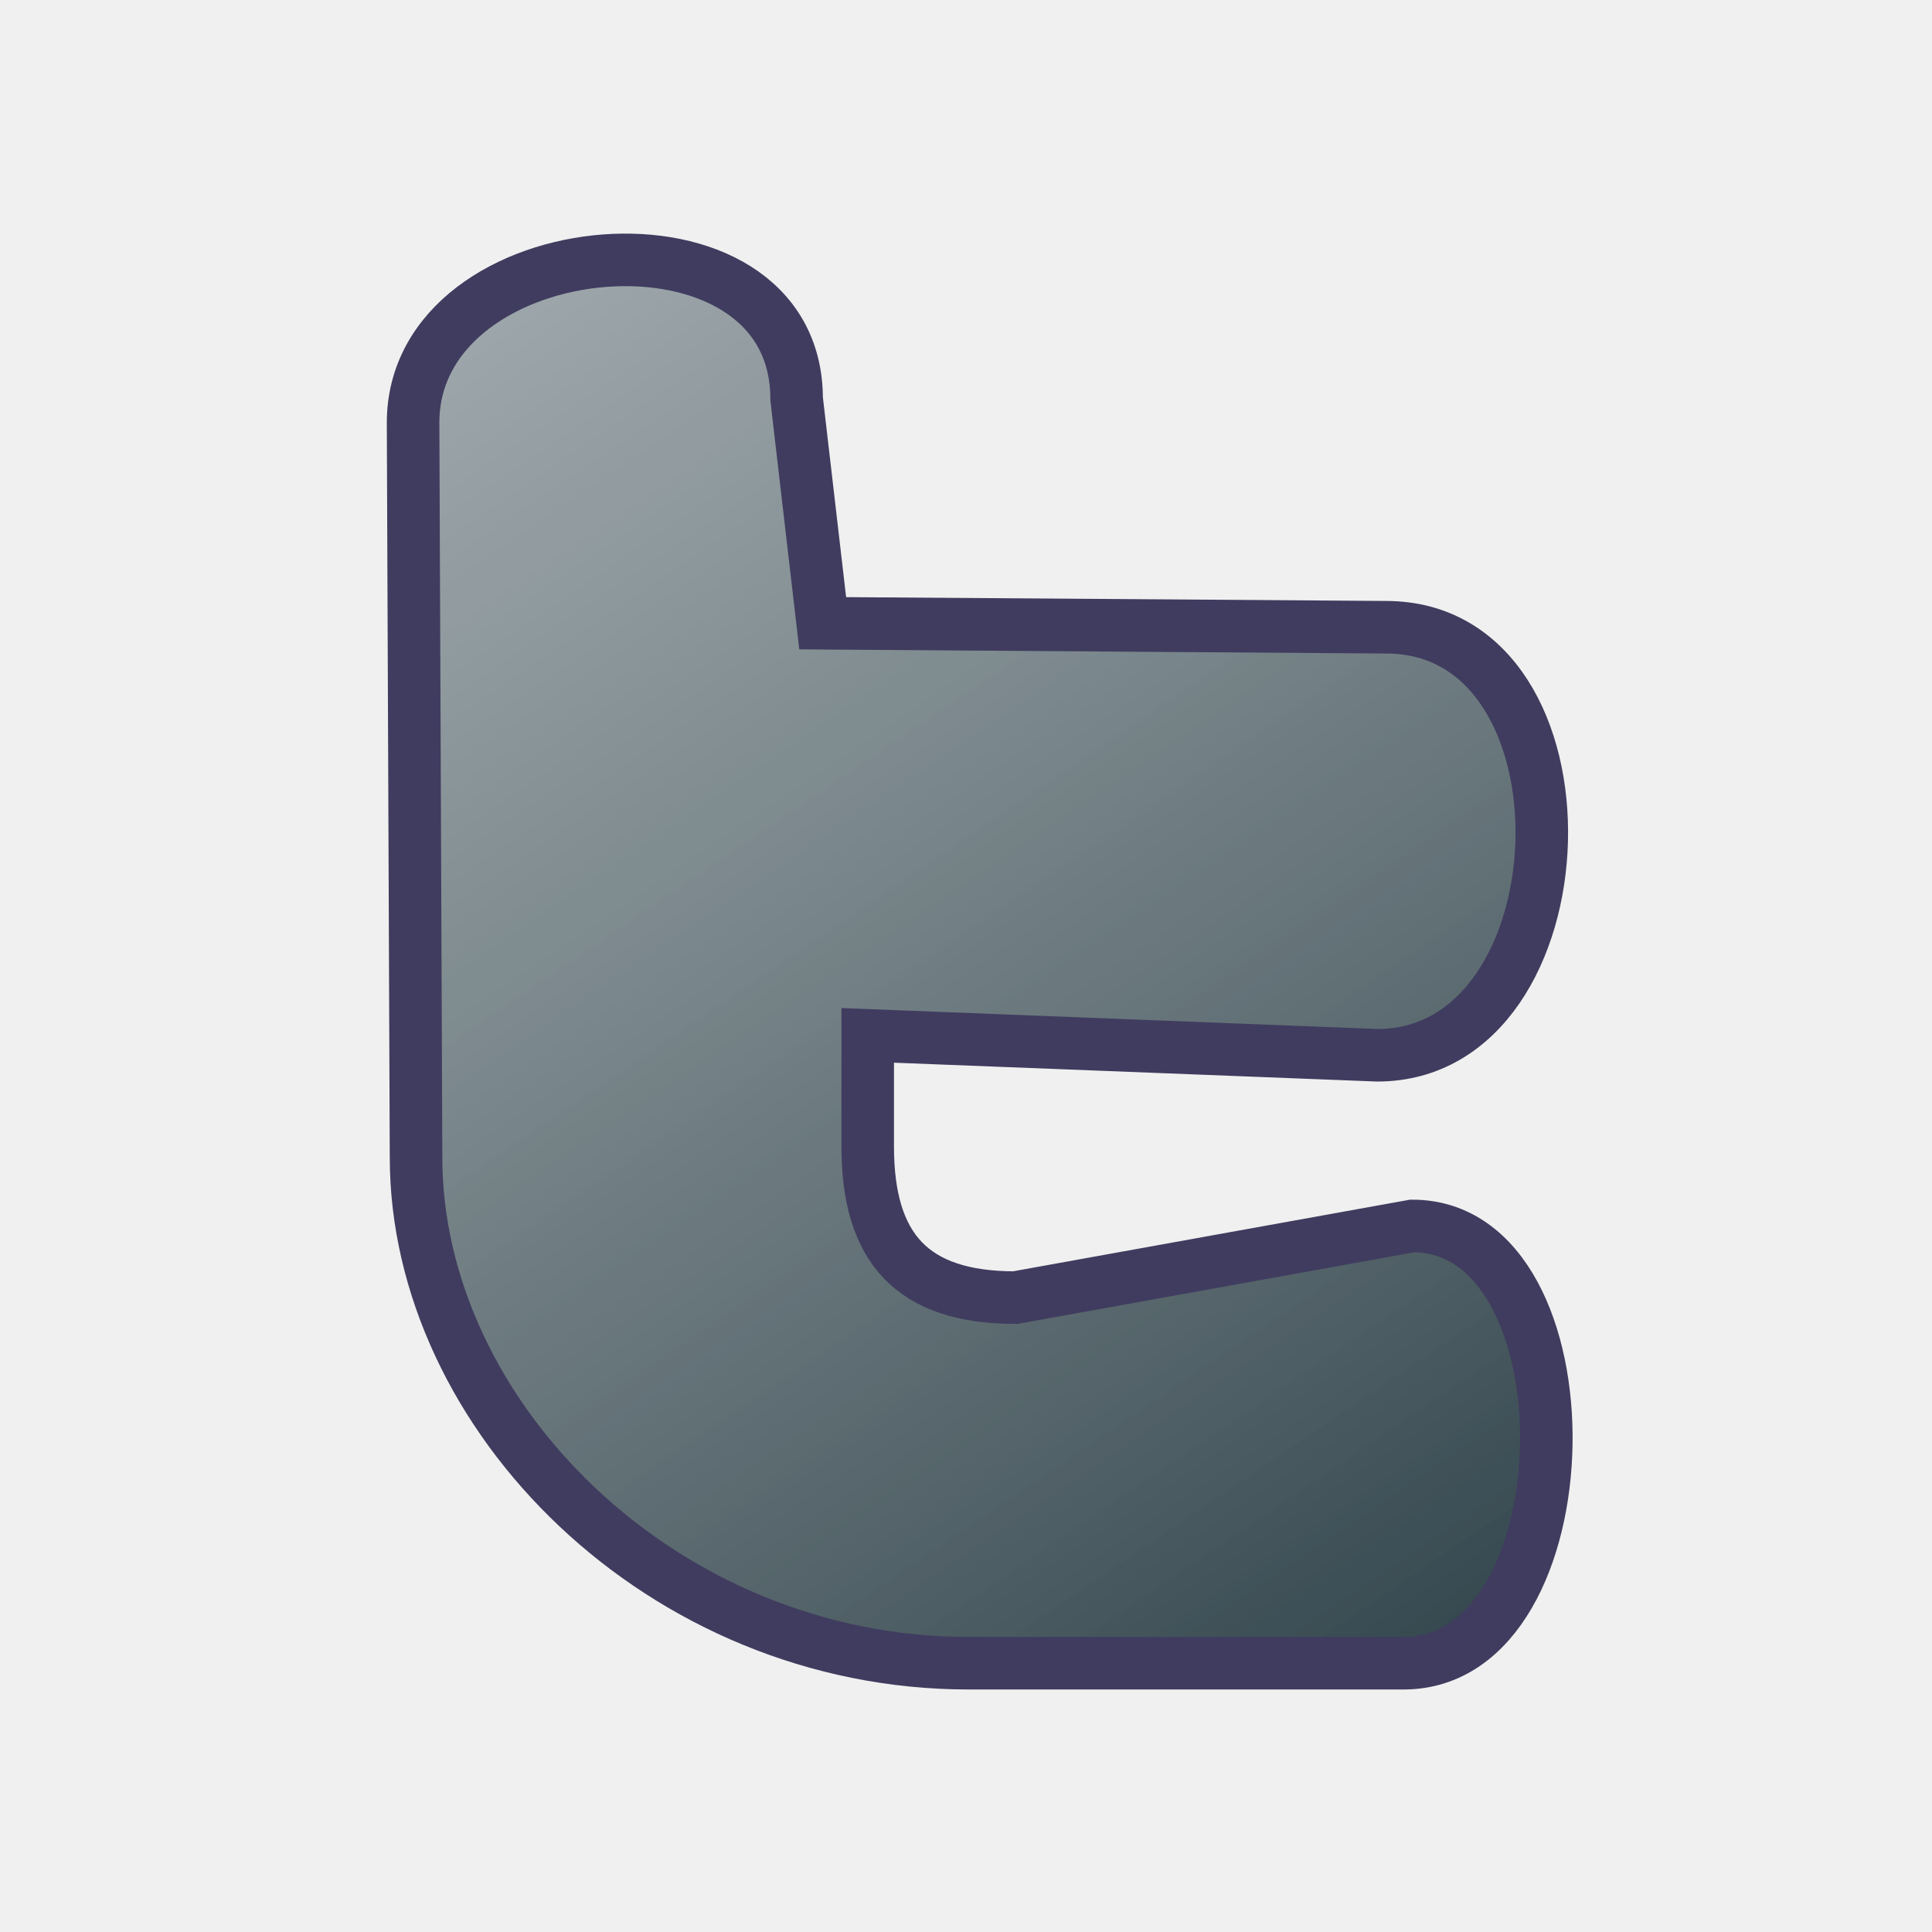
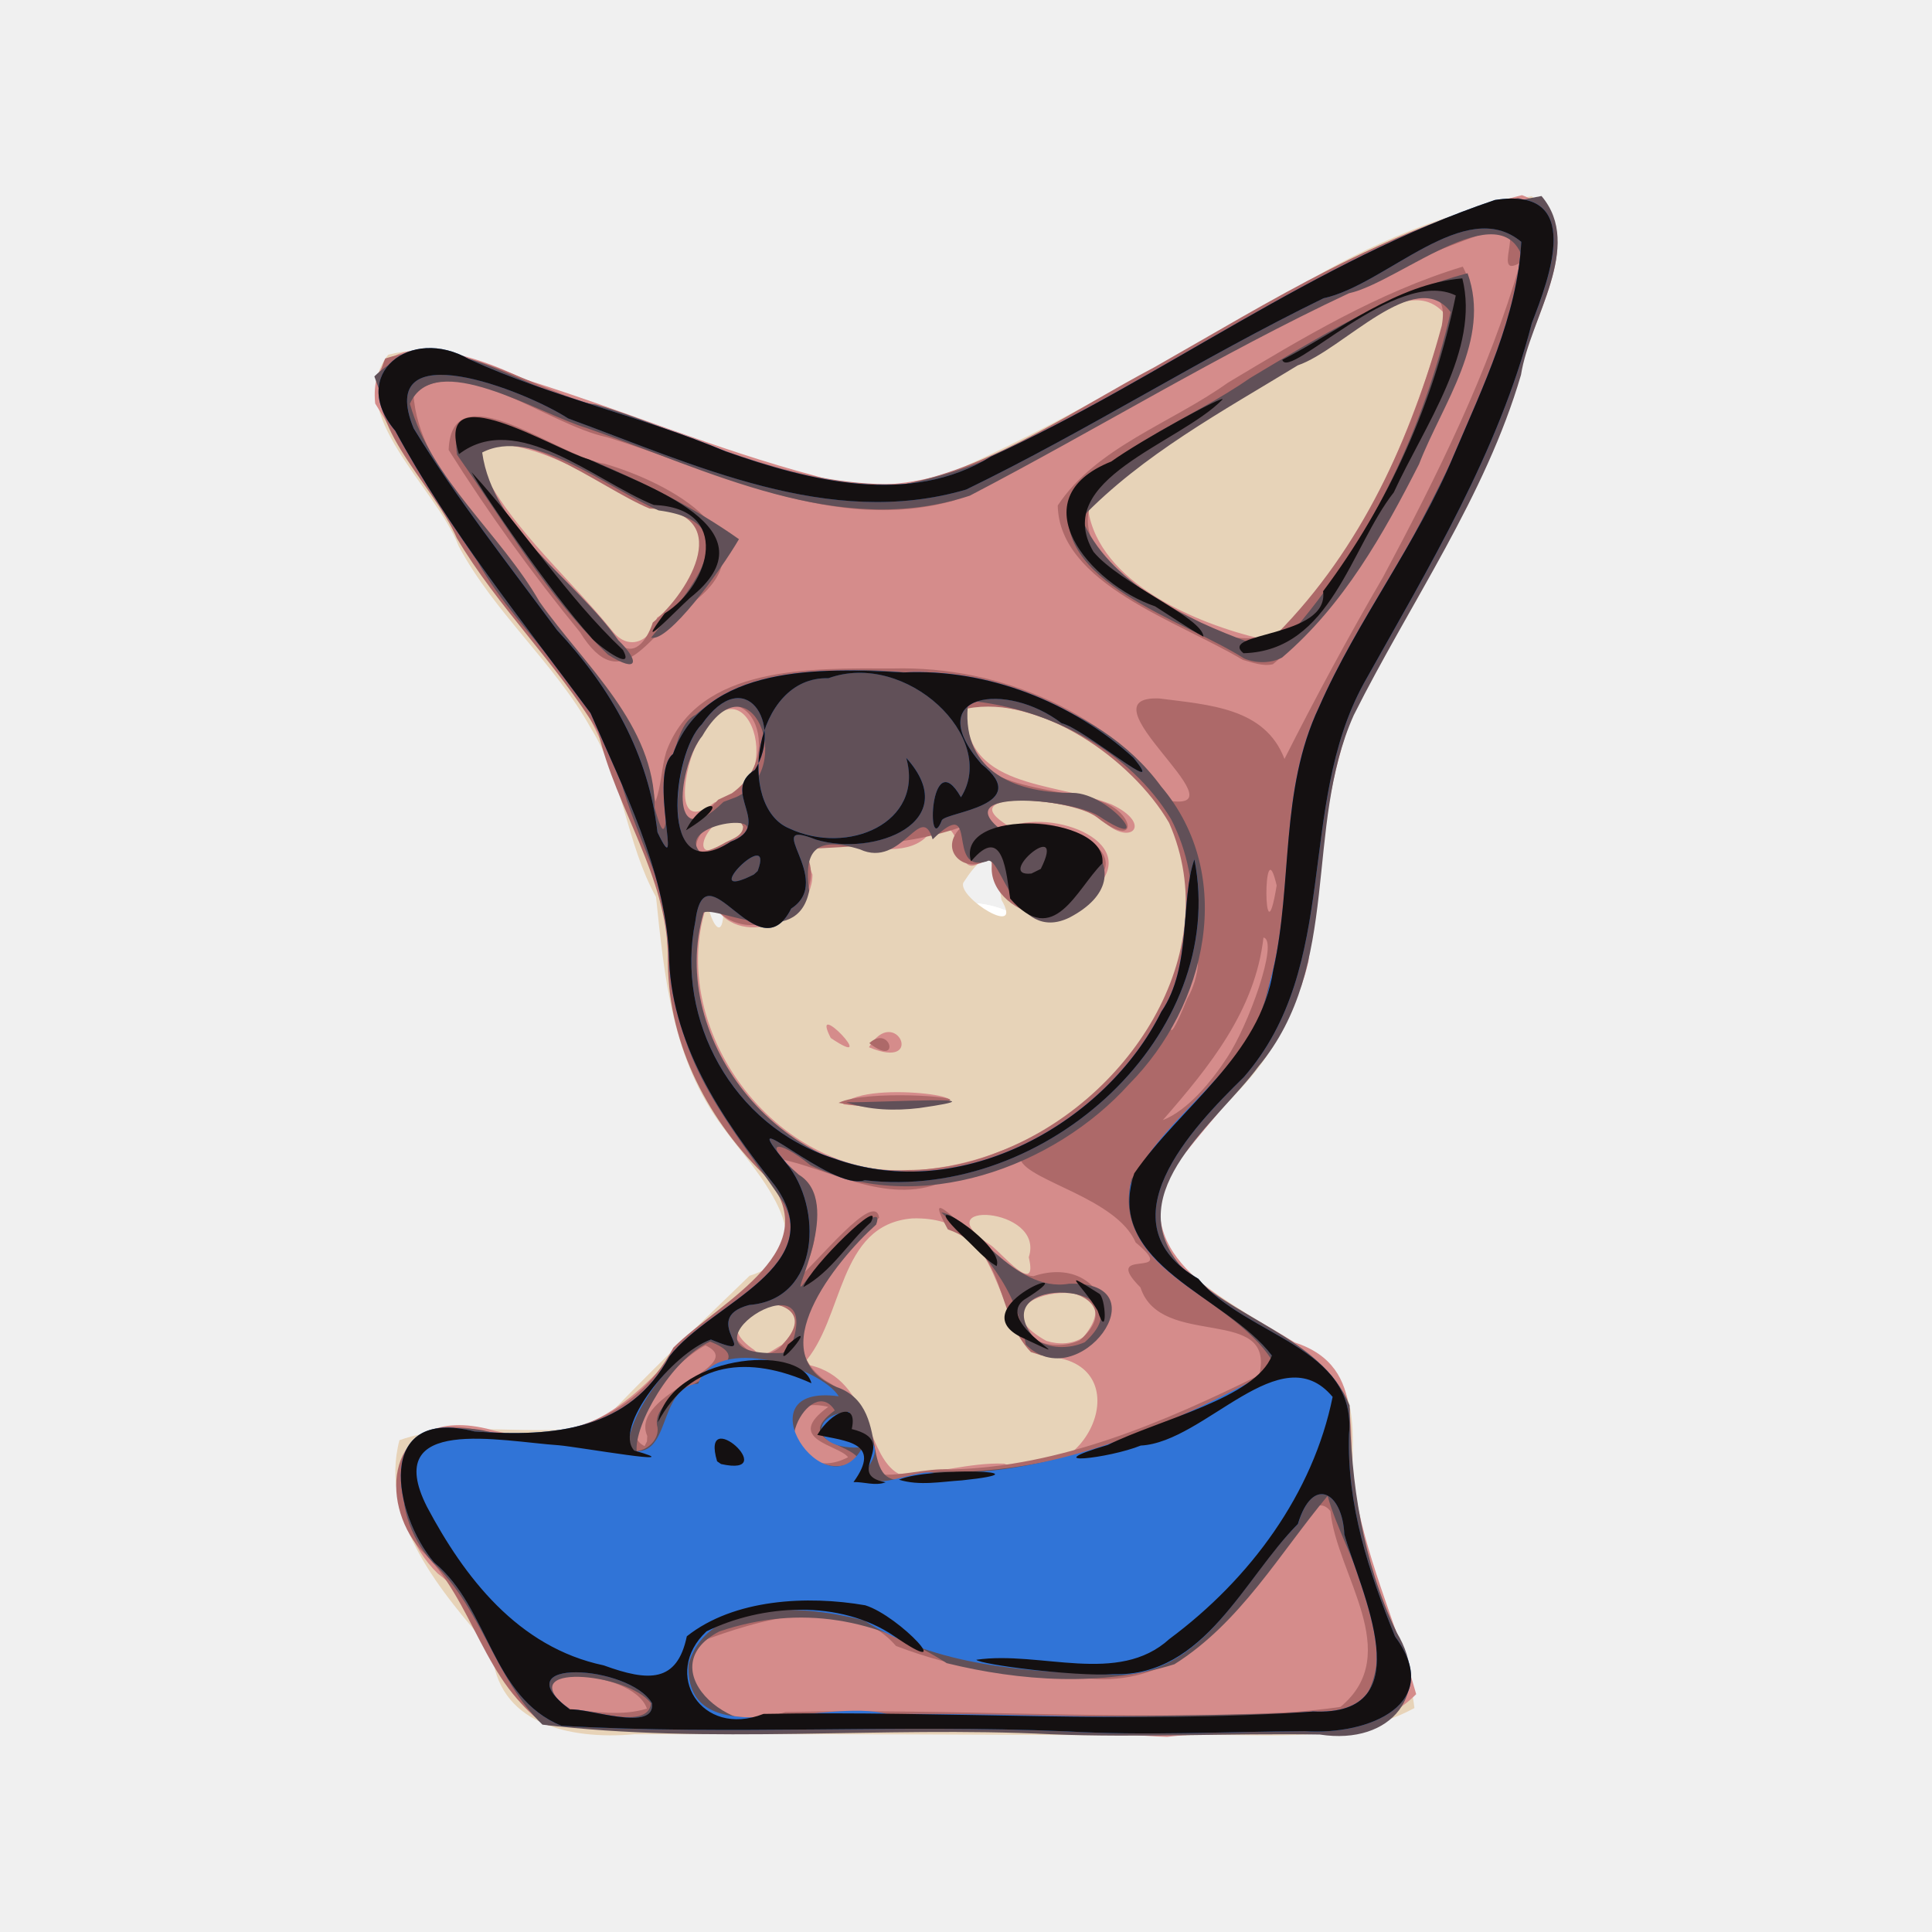
- <svg xmlns="http://www.w3.org/2000/svg" xmlns:xlink="http://www.w3.org/1999/xlink" width="64px" height="64px" id="svg2160" version="1.1">
-   <defs id="defs2162">
-     <linearGradient id="linearGradient2841">
-       <stop style="stop-color:#32454c;stop-opacity:1;" offset="0" id="stop2843" />
-       <stop style="stop-color:#eaf1f3;stop-opacity:0;" offset="1" id="stop2845" />
+ <svg xmlns="http://www.w3.org/2000/svg" xmlns:xlink="http://www.w3.org/1999/xlink" width="64px" height="64px" id="svg3493" version="1.1">
+   <defs id="defs3495">
+     <linearGradient id="linearGradient4103">
+       <stop id="stop4105" offset="0" style="stop-color:#004455;stop-opacity:1;" />
+       <stop id="stop4107" offset="1" style="stop-color:#008db0;stop-opacity:1;" />
    </linearGradient>
-     <linearGradient id="linearGradient10898">
-       <stop style="stop-color:#41e7ff;stop-opacity:1;" offset="0" id="stop10900" />
-       <stop style="stop-color:#33ccff;stop-opacity:1;" offset="1" id="stop10902" />
+     <radialGradient xlink:href="#linearGradient3601" id="radialGradient3607" cx="21.149" cy="50.179" fx="21.149" fy="50.179" r="10.349" gradientUnits="userSpaceOnUse" />
+     <linearGradient id="linearGradient3601">
+       <stop style="stop-color:#a6ff6a;stop-opacity:0.834;" offset="0" id="stop3603" />
+       <stop style="stop-color:#1c7e00;stop-opacity:1;" offset="1" id="stop3605" />
    </linearGradient>
-     <linearGradient y2="17.513" x2="32" y1="1.581" x1="32" gradientUnits="userSpaceOnUse" id="linearGradient2173" xlink:href="#linearGradient3149" />
-     <linearGradient gradientUnits="userSpaceOnUse" y2="17.513" x2="32" y1="1.581" x1="32" id="linearGradient3155" xlink:href="#linearGradient3149" />
-     <linearGradient id="linearGradient3149">
-       <stop id="stop3151" offset="0" style="stop-color:#ffffff;stop-opacity:0.588;" />
-       <stop id="stop3153" offset="1" style="stop-color:#6e84b4;stop-opacity:0;" />
-     </linearGradient>
-     <linearGradient xlink:href="#linearGradient3149" id="linearGradient10961" gradientUnits="userSpaceOnUse" x1="32" y1="1.581" x2="32" y2="17.513" />
-     <linearGradient xlink:href="#linearGradient2841" id="linearGradient2847" x1="53.359" y1="61.963" x2="-61.739" y2="-105.551" gradientUnits="userSpaceOnUse" gradientTransform="matrix(0.8046626,0,0,0.7936842,6.098027,6.458262)" />
+     <radialGradient r="10.349" fy="50.179" fx="21.149" cy="50.179" cx="21.149" gradientUnits="userSpaceOnUse" id="radialGradient2849" xlink:href="#linearGradient3601" />
  </defs>
  <g id="layer1">
-     <g id="g2830">
-       <path id="path2170" d="m 13.684,14.003 c 0,-6.464 12.705,-7.588 12.705,-0.791 l 0.864,7.434 18.661,0.132 c 7.166,0 6.68,14.179 -0.288,14.179 l -16.882,-0.659 0,3.684 c 0,3.362 1.469,5.003 4.889,5.003 l 13.154,-2.374 c 6.066,0 5.857,14.485 -0.288,14.485 l -14.411,0 c -10.154,0 -18.306,-8.198 -18.306,-16.758 L 13.684,14.003 z" style="fill:url(#linearGradient2847);fill-opacity:1;fill-rule:evenodd;stroke:#403c5f;stroke-width:1.741;stroke-linecap:butt;stroke-linejoin:miter;stroke-miterlimit:4;stroke-opacity:1;stroke-dasharray:none" />
-     </g>
+     <path style="fill:#ffffff;fill-opacity:1;fill-rule:nonzero;stroke:none" id="path3295" d="m 428.5,878.862 a 13.5,18.5 0 1 1 -2e-5,-0.032 L 415,878.862 z" transform="matrix(0.2045152,0,0,0.1131717,-52.8738,-67.46231)" />
+     <path style="fill:#ffffff;fill-opacity:1;fill-rule:nonzero;stroke:none;display:inline" id="path3446" d="m 428.5,878.862 a 13.5,18.5 0 1 1 -2e-5,-0.032 L 415,878.862 z" transform="matrix(0.2045152,0,0,0.1131717,-52.8738,-67.46231)" />
+     <path style="fill:#e7d3b8" d="m 21.039,57.448 c -2.22,0.201 -4.589,-0.364 -4.742,-2.773 -1.663,-1.915 -3.757,-4.339 -3.065,-6.967 2.072,-0.736 4.451,-0.048 6.615,-0.504 1.561,-1.644 3.301,-3.322 4.984,-4.943 2.748,-0.873 0.081,-3.581 -0.871,-4.902 -1.689,-2.235 -1.954,-5.005 -2.228,-7.644 -0.984,-1.774 -1.07,-3.85 -2.154,-5.584 -1.196,-2.15 -3.209,-3.837 -4.384,-6.04 -0.736,-1.935 -3.835,-4.417 -2.335,-6.34 2.469,-0.642 4.767,1.264 7.157,1.759 3.556,1.031 7.103,3.2 10.964,2.373 4.199,-1.805 8.069,-4.215 12.045,-6.393 2.33,-1.417 4.972,-2.53 7.71,-2.989 1.935,1.231 -0.18,3.954 -0.364,5.717 -0.72,2.723 -2.191,5.178 -3.467,7.689 -1.67,2.449 -3.023,5.19 -3.211,8.141 -0.077,2.277 -0.334,4.545 -1.515,6.567 -1.099,2.047 -3.803,3.349 -3.882,5.82 0.691,2.263 3.454,3.02 5.074,4.566 2.544,0.976 0.683,4.363 1.878,6.322 0.517,1.757 1.392,3.43 1.606,5.259 -2.414,1.304 -5.34,0.768 -8,0.92 -5.939,-0.051 -11.878,-0.06 -17.815,-0.052 z m 2.922,-27.108 c -1.049,-1.603 -0.12,1.397 0,0 z m 9.214,-0.531 c -0.172,-1.222 -0.355,-1.98 -1.265,-0.566 -0.186,0.497 2.024,1.867 1.265,0.566 z" id="path3444" />
+     <path style="fill:#d58c8b" d="m 37.229,57.434 c -6.423,-0.327 -12.887,0.27 -19.287,-0.385 -1.714,-1.185 -1.695,-3.638 -3.44,-4.923 -1.81,-1.755 -1.968,-5.636 1.62,-4.801 3.089,0.904 5.153,-1.101 6.806,-3.211 2.04,-1.279 4.679,-3.411 2.111,-5.595 -1.969,-2.127 -2.982,-4.885 -2.933,-7.704 -0.544,-2.529 -1.591,-5.187 -2.85,-7.566 -2.544,-3.12 -4.755,-6.493 -6.828,-9.883 -0.275,-2.841 3.356,-1.603 4.91,-0.815 3.245,1.011 6.38,2.341 9.669,3.211 2.721,0.84 5.339,-0.251 7.619,-1.566 5.223,-2.63 9.965,-6.322 15.79,-7.731 2.541,0.916 0.201,4.199 -0.091,5.979 -1.139,3.57 -3.102,6.82 -5.008,10.058 -1.471,2.923 -1.542,6.2 -1.973,9.342 -0.649,2.871 -3.094,4.881 -4.733,7.22 -1.019,2.784 2.309,4.171 4.279,5.407 2.528,0.826 1.602,3.311 2.039,5.178 0.42,2.216 1.38,4.323 1.984,6.472 -1.9,1.935 -5.601,1.079 -8.246,1.415 -0.481,-0.015 -0.961,-0.048 -1.438,-0.101 z m -3.968,-8.949 c 2.77,1.045 4.619,-3.421 1.359,-3.551 -1.929,-1.142 -1.201,-4.658 -4.394,-4.573 -2.505,0.2 -2.245,3.338 -3.618,4.823 2.256,0.322 2.029,3.041 3.167,3.642 1.176,0.025 2.312,-0.387 3.486,-0.341 z m -7.353,-3.935 c 2.048,-2.138 -3.19,-1.361 -0.918,0.173 0.276,0.338 0.653,-0.051 0.918,-0.173 z m 9.982,-0.26 c 1.959,-2.38 -4.163,-1.492 -1.227,0.129 0.399,0.128 0.877,0.118 1.227,-0.129 z M 34.079,41.648 c 0.561,-1.698 -3.559,-1.882 -1.26,-0.401 0.31,0.206 1.586,1.757 1.26,0.401 z m -0.968,-3.502 c 4.312,-1.637 7.617,-6.58 5.657,-10.879 -1.371,-2.222 -3.96,-3.984 -6.767,-3.935 -0.181,2.82 2.882,2.54 4.813,3.312 1.46,0.682 0.577,1.478 -0.377,0.448 -0.877,-0.678 -5.071,-0.955 -3.002,0.286 1.7,-0.62 4.723,0.74 2.51,2.338 -0.745,1.846 -3.264,-0.03 -3.118,-1.501 -1.47,1.709 -0.629,-1.965 -2.218,-0.425 -1.293,1.077 -4.592,-0.935 -3.695,1.183 -0.008,1.692 -2.794,2.571 -3.384,0.692 -1.73,4.267 2.296,9.824 7.316,9.049 0.777,-0.093 1.539,-0.289 2.265,-0.568 z m -5.181,-1.565 c 0.811,-0.868 5.687,-0.075 2.393,0.03 -0.797,0.051 -1.599,0.055 -2.393,-0.03 z m 0.855,-1.89 c 0.886,-1.462 1.909,0.805 0,0 z M 27.519,34.384 c -0.732,-1.43 1.717,1.16 0,0 z m -2.856,-7.072 c -0.945,-0.993 -2.274,1.768 -0.469,0.536 0.216,-0.091 0.573,-0.238 0.469,-0.536 z m -0.995,-0.73 c 2.626,-0.393 1.008,-5.25 -0.568,-1.952 -0.37,0.577 -0.917,3.127 0.568,1.952 z m -1.909,-6.117 c 1.545,-0.994 2.387,-3.558 -0.259,-3.688 -1.644,-0.826 -4.442,-2.641 -5.806,-1.847 0.927,2.333 3.013,4.019 4.584,5.962 0.561,0.725 1.322,0.323 1.482,-0.426 z m 20.974,0.202 c 2.652,-2.905 4.083,-6.576 5.167,-10.216 -1.305,-1.667 -3.719,1.282 -5.302,1.8 -2.264,1.438 -4.648,2.77 -6.551,4.641 0.37,2.401 3.556,3.767 5.757,4.275 0.358,-0.069 0.683,-0.25 0.929,-0.501 z" id="path3442" />
+     <path style="fill:#ad6969" d="m 34.524,57.386 c -5.455,-0.24 -10.94,0.274 -16.377,-0.239 -2.117,-1.298 -2.427,-4.12 -4.216,-5.814 -1.403,-1.612 -1.061,-4.543 1.701,-3.999 2.797,0.571 5.355,-0.255 6.675,-2.693 1.573,-1.562 5.252,-3.282 2.977,-5.752 -1.96,-1.946 -3.2,-4.498 -3.159,-7.21 -0.029,-2.648 -1.714,-4.878 -2.311,-7.435 -1.357,-2.253 -3.337,-4.142 -4.683,-6.421 -0.805,-1.875 -3.313,-3.879 -2.369,-5.947 2.538,-0.848 4.911,1.129 7.338,1.641 3.213,1.077 6.439,2.705 9.94,2.505 3.016,-0.634 5.553,-2.46 8.21,-3.862 3.823,-2.168 7.659,-4.615 12.04,-5.608 2.715,1.051 -0.175,4.632 -0.289,6.646 -1.35,4.032 -4.074,7.475 -5.692,11.389 -1.143,3.497 -0.107,7.586 -2.751,10.616 -1.384,1.986 -4.902,4.444 -2.326,6.877 1.619,1.717 4.7,2.228 5.483,4.602 -0.302,2.314 0.376,4.6 1.209,6.766 1.28,1.871 0.472,4.426 -2.316,3.938 -3.026,-0.058 -6.049,0.155 -9.081,-3.76e-4 z m 9.882,-0.843 c 2.126,-1.769 -0.128,-4.382 -0.333,-6.484 -0.772,-0.966 -1.755,2.044 -2.639,2.52 -1.259,1.841 -3.09,3.321 -5.545,3.004 -2.117,0.043 -4.246,-0.308 -6.209,-1.059 -1.561,-1.814 -4.616,-0.84 -6.495,-0.136 -1.529,1.997 1.046,2.913 2.833,2.325 5.582,-0.131 11.168,0.302 16.743,0.004 0.55,-0.04 1.1,-0.094 1.646,-0.174 z m -22.975,0.058 c -0.492,-1.402 -4.941,-1.473 -2.532,0.011 0.835,0.104 1.71,0.237 2.532,-0.011 z m 10.068,-7.923 c 3.646,-0.091 7.061,-1.572 10.214,-3.124 0.565,-2.357 -3.26,-0.833 -3.934,-2.906 -1.38,-1.388 1.373,-0.218 -0.159,-1.489 -0.63,-1.468 -3.541,-2.031 -3.812,-2.739 1.665,-0.621 -1.889,0.625 -2.591,0.739 -1.859,0.788 -3.85,-0.489 -5.392,-0.764 1.335,1.03 1.598,2.778 0.48,4.086 0.756,-0.643 2.676,-3.076 2.818,-2.143 -1.346,1.218 -3.834,3.957 -1.786,5.389 1.175,0.637 1.935,2.023 1.559,3.091 0.871,0.142 1.737,-0.198 2.604,-0.141 z m 2.65,-3.89 c -1.202,-1.239 -0.746,-3.361 -2.751,-4.063 -1.22,-2.238 1.748,1.531 2.838,1.549 2.591,-0.849 3.402,2.638 0.573,2.659 l -0.331,-0.04 -0.329,-0.105 0,0 z m 1.615,-0.385 c 2.18,-1.889 -3.185,-2.4 -1.73,-0.199 0.458,0.404 1.179,0.446 1.73,0.199 z m -7.671,3.87 c -0.293,-0.408 -2.161,-0.587 -0.656,-1.668 -2.176,-0.528 -1.302,2.687 0.656,1.668 z m -6.652,-0.703 c -0.616,-1.435 3.432,-2.29 1.928,-3.004 -1.057,0.548 -3.089,2.84 -2.015,3.337 l 0.078,-0.155 0.009,-0.178 z m 4.465,-3.012 c 1.931,-2.023 -3.524,-1.709 -1.094,0.193 0.35,0.208 0.842,0.108 1.094,-0.193 z m 7.094,-6.37 c 4.358,-1.626 7.631,-6.604 5.727,-10.931 -1.236,-2.127 -4.297,-4.247 -6.683,-3.786 -0.583,2.587 2.315,2.518 4.083,2.998 1.444,0.195 1.741,1.814 0.213,0.606 -0.889,-0.688 -5.277,-0.975 -3.148,0.456 1.219,-0.882 4.661,0.619 2.986,1.729 -0.431,2.108 -4.043,0.835 -3.201,-1.06 -0.681,0.996 -2.054,0.08 -1.133,-0.805 -1.678,0.594 -3.639,0.65 -5.227,0.733 1.186,1.906 -2.218,3.694 -3.178,1.525 -1.835,4.099 1.835,9.349 6.639,9.105 1.001,-0.004 1.999,-0.205 2.921,-0.569 z m -5.22,-1.655 c 0.898,-0.438 4.278,-0.201 3.613,-0.059 -1.181,0.263 -2.424,0.291 -3.613,0.059 z m 1.017,-1.977 c 0.708,-0.642 1.054,0.824 0,0 z m 11.841,0.493 c 0.709,-1.047 1.735,-3.897 1.216,-3.992 -0.276,2.416 -1.789,4.278 -3.335,6.05 0.837,-0.329 1.618,-1.294 2.12,-2.058 z m -1.31,-1.968 c 0.571,-0.982 0.361,-2.227 -0.003,-0.498 -0.579,1.053 -0.841,2.599 0.003,0.498 z m 2.963,-3.748 c -0.463,-2.027 -0.444,2.729 0,0 z m -17.676,-1.955 c -0.671,-1.41 -2.697,1.68 -0.681,0.585 0.22,-0.148 0.685,-0.24 0.681,-0.585 z m -0.37,-1.1 c 2.064,-1.472 0.1,-4.725 -1.323,-1.593 -0.646,1.085 -0.853,3.64 0.871,1.805 l 0.452,-0.212 z m -2.178,-1.368 c 1.058,-2.898 4.846,-2.77 7.514,-2.766 3.593,-0.094 7.273,1.508 9.221,4.392 2.322,0.307 -3.054,-3.499 -0.403,-3.399 1.677,0.216 3.505,0.31 4.151,2.004 0.998,-1.977 2.108,-4.038 3.267,-6.028 1.79,-3.353 3.497,-6.784 4.546,-10.414 -1.106,0.658 0.553,-1.866 -1.188,-0.976 -6.245,2.208 -11.696,5.943 -17.557,8.854 -3.97,1.123 -7.828,-0.966 -11.51,-2.094 -1.989,-0.42 -4.777,-2.801 -6.413,-1.445 0.164,2.736 3,4.673 4.234,7.085 1.613,1.939 3.394,3.983 3.781,6.433 0.203,-0.527 0.196,-1.105 0.358,-1.645 z M 19.203,20.929 c -1.571,-1.919 -3.036,-3.951 -4.341,-6.025 0.096,-2.656 3.659,0.24 5.164,0.458 2.117,0.603 5.734,2.519 2.871,4.641 -1.387,0.923 -2.28,3.211 -3.693,0.926 z m 2.421,-0.307 c 1.278,-1.059 2.74,-3.684 -0.105,-3.776 -1.642,-0.667 -4.709,-3.193 -5.836,-1.627 1.086,2.354 3.16,4.16 4.849,6.127 0.561,0.467 0.964,-0.313 1.091,-0.723 z m 19.547,1.239 c -2.146,-1.288 -6.08,-2.512 -6.132,-5.116 1.273,-1.93 3.762,-2.726 5.632,-4.064 2.471,-1.482 4.975,-2.996 7.785,-3.848 1.142,2.153 -0.854,4.331 -1.523,6.355 -1.273,2.429 -2.568,5.021 -4.768,6.816 -0.342,0.077 -0.672,-0.06 -0.993,-0.143 z m 1.125,-0.861 c 2.799,-2.827 4.462,-6.51 5.465,-10.215 0.44,-2.446 -3.127,0.384 -4.244,0.828 -2.453,1.658 -5.237,2.977 -7.359,5.001 -0.823,2.134 2.723,3.443 4.362,4.423 0.586,0.166 1.197,0.123 1.776,-0.037 z" id="path3438" />
+     <path style="fill:#615058" d="M 34.795,57.448 C 29.194,57.173 23.536,57.796 17.969,57.131 c -1.565,-1.506 -1.988,-3.814 -3.632,-5.373 -1.573,-1.664 -1.436,-4.947 1.665,-4.375 2.805,0.713 5.172,-0.414 6.539,-2.717 1.178,-1.503 4.557,-2.507 3.441,-4.785 -1.46,-2.187 -3.34,-4.275 -3.61,-6.967 0.279,-2.457 -1.054,-4.545 -1.74,-6.806 -0.578,-2.971 -3.356,-4.913 -4.808,-7.497 -1.334,-1.942 -2.664,-3.926 -3.423,-6.142 2.161,-2.107 4.941,0.633 7.338,0.932 3.229,0.943 6.3,2.874 9.783,2.707 3.654,-0.53 6.669,-2.752 9.847,-4.365 3.699,-2.065 7.425,-4.48 11.695,-5.25 1.412,1.664 -0.383,4.041 -0.679,5.925 -1.179,4.032 -3.665,7.531 -5.54,11.273 -1.669,3.726 -0.365,8.286 -3.158,11.639 -1.362,1.849 -4.572,4.122 -2.627,6.547 1.656,1.796 4.727,2.399 5.648,4.678 0.043,2.576 0.423,5.132 1.552,7.51 1.217,2.004 -0.143,3.762 -2.54,3.394 -2.976,-0.05 -5.948,0.11 -8.925,-0.01 z m 10.102,-0.765 c 1.845,-2.104 -0.353,-5.056 -0.918,-7.13 -1.582,1.895 -2.887,4.203 -5.076,5.578 -2.401,0.749 -5.111,0.561 -7.54,-0.036 -2.303,-1.469 -4.841,-1.964 -7.538,-1.05 -2.412,1.259 0.62,3.854 2.615,2.789 6.153,0.044 12.308,0.072 18.458,-0.151 z M 21.565,56.43 c -0.723,-1.02 -4.729,-1.404 -2.711,0.212 0.689,-0.043 2.601,0.691 2.711,-0.212 z m 10.061,-7.664 c 3.822,-0.095 7.489,-1.502 10.635,-3.485 -1.192,-2.302 -5.559,-3.179 -4.776,-6.22 1.363,-2.185 3.943,-3.651 4.518,-6.301 1.046,-3.476 0.211,-7.41 2.405,-10.572 2.336,-4.282 4.839,-8.554 6.127,-13.246 -0.463,-2.9 -4.146,0.412 -5.85,0.773 -4.311,2.023 -8.355,4.515 -12.559,6.705 -4.349,1.435 -8.676,-0.853 -12.678,-2.236 -1.638,-0.493 -5.057,-2.659 -5.869,-0.808 0.697,2.506 3.002,4.308 4.297,6.563 1.505,2.127 3.814,4.074 3.809,6.815 0.691,2.517 0.054,-2.447 1.358,-3.077 1.466,-1.274 3.701,-1.425 5.629,-1.483 3.588,0.129 7.618,0.885 9.794,3.861 2.497,2.943 1.511,7.265 -1.063,9.86 -2.476,2.748 -6.96,4.396 -10.55,2.689 -1.123,-0.913 -1.67,-0.81 -0.391,0.31 1.494,0.907 -0.268,4.069 0.11,3.672 0.412,-0.565 2.84,-3.069 2.451,-2.02 -1.35,1.214 -3.868,4.33 -1.306,5.382 2.081,0.723 0.368,3.924 2.894,2.863 0.335,-0.047 0.675,-0.08 1.013,-0.043 z m 2.355,-4.227 c -0.317,-1.888 -1.398,-3.119 -2.802,-4.376 0.976,0.121 2.386,2.683 4.237,2.362 3.144,-0.102 0.309,3.769 -1.435,2.014 z m 1.953,-0.076 c 2.254,-2.031 -3.441,-2.3 -1.671,-0.132 0.463,0.365 1.145,0.364 1.671,0.132 z M 20.141,21.686 c -2.034,-1.937 -3.415,-4.379 -5.003,-6.624 -0.354,-2.569 3.167,-0.095 4.516,0.21 1.691,0.714 3.341,1.539 4.825,2.589 -0.632,1.084 -2.35,3.431 -2.91,3.261 1.066,-1.34 3.454,-3.789 0.248,-4.214 -1.737,-0.759 -4.18,-2.786 -5.844,-1.918 0.357,2.556 3.058,4.163 4.509,6.217 0.695,0.674 0.694,1.133 -0.341,0.48 z m 21.08,0.131 c -2.019,-1.289 -6.487,-2.569 -5.749,-5.254 1.528,-1.83 3.98,-2.674 5.937,-4.039 2.277,-1.361 4.582,-2.782 7.206,-3.473 0.795,2.203 -0.832,4.32 -1.608,6.326 -1.177,2.311 -2.496,4.665 -4.536,6.405 -0.381,0.2 -0.856,0.195 -1.25,0.035 z m 1.699,-1.015 c 2.564,-3.03 4.261,-6.7 5.135,-10.463 -1.155,-1.554 -3.574,1.259 -5.061,1.762 -2.504,1.528 -5.145,2.955 -7.168,5.059 0.88,2.14 3.451,3.345 5.579,4.128 0.546,0.05 1.135,-0.094 1.515,-0.485 z M 28.456,48.349 c -0.283,-0.556 -2.175,-0.606 -0.803,-1.627 -0.793,-1.275 -2.491,1.927 -0.261,1.806 0.36,0.093 0.759,0.021 1.064,-0.179 z m -6.675,-1.064 c -0.38,-1.376 3.9,-2 1.743,-2.842 -1.291,0.573 -2.517,2.764 -2.433,3.63 0.393,-0.051 0.741,-0.4 0.69,-0.789 z m 4.407,-2.635 c 1.279,-3.374 -4.348,0.371 -0.257,0.167 l 0.257,-0.167 0,0 z m 7.009,-6.378 c 4.417,-1.638 7.814,-6.812 5.597,-11.136 -1.36,-2.253 -4.011,-3.67 -6.715,-3.926 -0.297,2.227 1.398,3.065 3.452,3.055 1.258,0.009 2.814,2.055 0.87,0.769 -0.958,-0.597 -5.056,-0.923 -3.201,0.484 2.266,-0.926 4.99,1.435 2.227,2.878 -1.83,0.891 -2.286,-2.175 -2.737,-1.862 -1.398,0.418 -0.208,-2.281 -1.795,-0.729 -0.385,-1.292 -1.011,0.978 -2.409,0.331 -1.504,-0.466 -1.861,0.081 -1.681,1.374 -0.397,2.006 -3.009,0.501 -3.493,0.716 -1.253,4.231 2.695,9.161 7.476,8.627 0.83,-0.069 1.645,-0.272 2.41,-0.582 z M 28.034,36.515 c 1.119,0.011 5.516,-0.25 2.416,0.191 -0.806,0.096 -1.646,0.072 -2.416,-0.191 z m -4.026,-8.468 c 2.455,-1.315 -2.022,-0.826 -0.707,0.291 l 0.241,-0.085 0.466,-0.206 z m 0.386,-1.645 c 2.017,-0.944 0.453,-4.749 -1.128,-2.024 -0.775,0.939 -1.189,4.038 0.701,2.185 l 0.427,-0.161 0,0 z" id="path3436" />
+     <path style="fill:#3074d7;fill-opacity:1" d="m 35.302,57.352 c -5.565,-0.24 -11.14,0.137 -16.702,-0.183 -2.332,-0.952 -2.39,-3.904 -4.217,-5.408 -1.357,-1.595 -2.008,-5.188 1.336,-4.342 2.674,0.197 5.134,-0.06 6.455,-2.486 1.374,-1.784 5.427,-2.966 3.506,-5.647 -1.807,-2.272 -3.495,-4.774 -3.521,-7.729 -0.162,-2.768 -1.49,-5.383 -2.595,-7.931 -2.26,-3.051 -4.672,-6.034 -6.472,-9.357 -1.569,-1.856 0.503,-3.504 2.46,-2.364 2.735,1.248 5.714,1.889 8.493,3.05 2.764,0.978 6.107,1.821 8.78,0.17 5.693,-2.608 10.712,-6.481 16.696,-8.5 2.973,-0.463 1.801,2.582 1.222,4.081 -1.094,4.261 -3.415,8.084 -5.563,11.927 -2.252,4.103 -0.745,9.349 -3.98,13.052 -1.737,1.695 -4.696,4.819 -1.504,6.676 1.583,1.92 5.251,2.232 4.992,5.152 -0.074,2.333 0.65,4.546 1.525,6.698 1.639,2.223 -0.845,3.278 -2.981,3.135 -2.642,0.015 -5.286,0.16 -7.928,0.005 l 0,-5e-5 z m 8.18,-0.658 c 3.687,0.179 1.574,-4.012 1.051,-5.865 -0.06,-1.401 -1.055,-1.975 -1.531,-0.348 -1.84,1.809 -3.104,5.146 -6.193,4.992 -2.803,-0.1 -5.792,-0.264 -8.185,-1.793 -1.867,-0.486 -5.155,-0.82 -5.815,1.453 -0.124,3.072 4.523,1.066 6.592,1.652 4.693,-0.064 9.399,0.307 14.081,-0.091 z m -21.884,-0.275 c -0.749,-1.277 -5.031,-1.517 -2.718,0.21 0.625,-0.048 2.847,0.772 2.718,-0.21 z m 9.399,-7.608 c 4.089,0.048 7.908,-1.639 11.361,-3.545 -1.249,-2.28 -5.389,-2.935 -4.911,-6.021 1.15,-2.446 4.131,-3.854 4.618,-6.702 0.832,-2.996 0.25,-6.233 1.631,-9.123 1.265,-2.884 3.256,-5.429 4.465,-8.347 0.964,-2.265 2.106,-4.619 2.235,-7.063 -1.856,-1.552 -4.492,1.429 -6.551,1.868 -4.033,1.965 -7.811,4.383 -11.838,6.337 -4.535,1.33 -9.041,-0.844 -13.186,-2.356 -1.419,-0.925 -6.432,-2.887 -5.118,0.327 1.418,2.32 3.127,4.487 4.754,6.688 1.798,1.925 3.034,4.131 3.324,6.695 0.888,1.845 -0.32,-1.925 0.513,-2.594 1.053,-2.963 4.914,-2.86 7.623,-2.701 2.799,-0.14 5.637,0.994 7.635,2.83 1.197,1.463 -1.614,-0.965 -2.384,-1.148 -1.817,-1.4 -4.694,-1 -2.65,1.356 1.729,1.376 -1.141,1.579 -1.316,1.854 -0.508,1.312 -0.415,-2.596 0.632,-0.758 1.249,-1.97 -1.815,-4.877 -4.392,-3.943 -2.484,-0.073 -3.062,4.25 -1.293,4.977 1.932,0.907 4.476,-0.182 3.873,-2.338 1.92,2.131 -1.069,3.29 -2.99,2.707 -1.898,-0.752 0.662,1.326 -0.821,2.284 -1.103,2.204 -2.851,-2.16 -3.178,0.435 -0.658,3.218 1.213,6.765 4.587,7.841 4.236,1.543 9.041,-1.206 10.85,-4.858 1.018,-1.479 0.627,-3.736 1.097,-5.047 1.133,5.757 -4.851,11.341 -10.92,10.628 -1.092,0.409 -4.474,-2.844 -2.597,-0.559 1.2,1.435 1.141,4.507 -1.23,4.692 -1.752,0.463 0.604,1.916 -1.272,1.147 -1.413,0.488 -2.822,2.675 -2.738,3.657 1.469,0.399 0.927,-2.071 2.319,-2.198 0.619,-1.673 4.074,-0.523 4.655,0.421 -3.296,-0.448 -0.405,3.907 0.789,1.689 -1.66,0.128 -1.793,-1.093 -0.429,-1.172 -0.685,1.067 1.53,0.486 0.611,1.835 -0.156,1.044 1.682,-0.039 2.241,0.207 z m -5.898,-19.955 c 0.598,-1.587 -2.101,1.111 -0.127,0.115 l 0.096,-0.087 0.031,-0.028 0,-5e-6 z M 24.207,27.881 c 1.445,-0.542 -0.37,-1.645 0.803,-2.382 0.941,-1.521 -0.322,-3.559 -1.76,-1.505 -0.969,0.911 -1.475,5.536 0.956,3.887 z" id="path3434" />
+     <path style="fill:#141011" d="m 35.302,57.352 c -5.565,-0.24 -11.14,0.137 -16.702,-0.183 -2.332,-0.952 -2.39,-3.904 -4.217,-5.408 -1.357,-1.595 -2.008,-5.188 1.336,-4.342 2.674,0.197 5.134,-0.06 6.455,-2.486 1.374,-1.784 5.427,-2.966 3.506,-5.647 -1.807,-2.272 -3.495,-4.774 -3.521,-7.729 -0.162,-2.768 -1.49,-5.383 -2.595,-7.931 -2.26,-3.051 -4.672,-6.034 -6.472,-9.357 -1.569,-1.856 0.503,-3.504 2.46,-2.364 2.735,1.248 5.714,1.889 8.493,3.05 2.764,0.978 6.107,1.821 8.78,0.17 5.693,-2.608 10.712,-6.481 16.696,-8.5 2.973,-0.463 1.801,2.582 1.222,4.081 -1.094,4.261 -3.415,8.084 -5.563,11.927 -2.252,4.103 -0.745,9.349 -3.98,13.052 -1.737,1.695 -4.696,4.819 -1.504,6.676 1.583,1.92 5.251,2.232 4.992,5.152 -0.074,2.333 0.65,4.546 1.525,6.698 1.639,2.223 -0.845,3.278 -2.981,3.135 -2.642,0.015 -5.286,0.16 -7.928,0.005 z m 8.18,-0.658 c 3.687,0.179 1.574,-4.012 1.051,-5.865 -0.063,-1.409 -1.053,-1.967 -1.538,-0.346 -1.795,1.802 -3.083,5.06 -6.113,4.978 -1.308,0.079 -4.41,-0.321 -4.541,-0.479 2.125,-0.31 4.696,0.863 6.399,-0.69 2.686,-1.994 4.758,-4.826 5.405,-8.018 -1.717,-2.062 -4.226,1.506 -6.357,1.612 -1.047,0.426 -3.538,0.704 -1.092,-0.02 1.714,-0.847 4.891,-1.551 5.436,-2.96 -1.485,-1.985 -5.581,-2.985 -4.558,-6.038 1.54,-2.231 4.172,-3.886 4.604,-6.737 0.648,-2.882 0.211,-5.951 1.517,-8.709 1.265,-2.884 3.256,-5.429 4.465,-8.347 0.964,-2.265 2.106,-4.619 2.235,-7.063 -1.856,-1.552 -4.492,1.429 -6.551,1.868 -4.033,1.965 -7.811,4.383 -11.838,6.337 -4.535,1.33 -9.041,-0.844 -13.186,-2.356 -1.419,-0.925 -6.432,-2.887 -5.118,0.327 1.418,2.32 3.127,4.487 4.754,6.688 1.798,1.925 3.034,4.131 3.324,6.695 0.888,1.845 -0.32,-1.925 0.513,-2.594 1.053,-2.963 4.914,-2.86 7.623,-2.701 2.799,-0.14 5.637,0.994 7.635,2.83 1.197,1.463 -1.614,-0.965 -2.384,-1.148 -1.817,-1.4 -4.694,-1 -2.65,1.356 1.729,1.376 -1.141,1.579 -1.316,1.854 -0.508,1.312 -0.415,-2.596 0.632,-0.758 1.249,-1.97 -1.815,-4.877 -4.392,-3.943 -2.484,-0.073 -3.062,4.25 -1.293,4.977 1.932,0.907 4.476,-0.182 3.873,-2.338 1.92,2.131 -1.069,3.29 -2.99,2.707 -1.898,-0.752 0.662,1.326 -0.821,2.284 -1.103,2.204 -2.851,-2.16 -3.178,0.435 -0.658,3.218 1.213,6.765 4.587,7.841 4.236,1.543 9.041,-1.206 10.85,-4.858 1.018,-1.479 0.627,-3.736 1.097,-5.047 1.133,5.757 -4.851,11.341 -10.92,10.628 -1.092,0.409 -4.474,-2.844 -2.597,-0.559 1.2,1.435 1.141,4.507 -1.23,4.692 -1.753,0.461 0.603,1.918 -1.269,1.145 -1.282,0.455 -3.243,2.916 -2.541,3.678 2.005,0.561 -1.844,-0.12 -2.489,-0.175 -1.941,-0.13 -5.917,-1.014 -4.377,2.036 1.229,2.314 3.004,4.656 5.858,5.255 1.488,0.543 2.43,0.578 2.751,-0.964 1.565,-1.24 3.992,-1.359 5.91,-1.027 1.149,0.356 3.139,2.524 0.961,1.023 -1.807,-1.23 -4.396,-1.052 -6.218,-0.16 -1.493,1.393 -0.178,3.545 1.887,2.735 6.06,-0.113 12.138,0.339 18.186,-0.078 z m -15.209,-7.598 c 0.96,-1.322 -0.256,-1.354 -1.199,-1.563 0.46,-0.777 1.358,-1.16 1.141,-0.193 1.671,0.404 -0.317,1.493 1.122,1.763 -0.343,0.13 -0.714,-0.018 -1.064,-0.007 z m 1.507,-0.079 c 0.969,-0.428 5.131,-0.297 2.086,0.022 -0.691,0.043 -1.409,0.188 -2.086,-0.022 z m -6.025,-0.608 c -0.578,-1.942 2.167,0.542 0.131,0.089 l -0.108,-0.074 -0.023,-0.016 c 0,0 0,-4e-6 0,-4e-6 z m -1.963,-1.294 c 0.364,-2.173 4.726,-2.678 5.088,-1.293 -2.065,-0.932 -3.996,-0.752 -5.088,1.293 z m 4.308,-2.574 c 1.231,-1.051 -0.683,1.24 0,0 z m 7.683,-0.267 c -1.935,-1.02 2.447,-2.644 0.149,-1.223 -1.125,0.809 2.405,2.421 -0.149,1.223 z m 2.578,-0.856 c -0.522,-0.881 -1.325,-1.435 0.037,-0.572 0.245,0.107 0.295,1.617 -0.037,0.572 z m -9.751,-0.78 c 0.244,-0.697 2.701,-3.079 2.243,-2.154 -0.769,0.694 -1.303,1.639 -2.243,2.154 z m 5.348,-1.626 c -1.99,-1.876 1.377,0.199 1.054,0.93 -0.411,-0.244 -0.71,-0.614 -1.054,-0.93 z m 1.505,-11.245 c -0.126,-0.788 -0.215,-2.526 -1.295,-1.233 -0.537,-1.802 4.514,-1.561 4.351,0.063 -0.868,0.86 -1.602,2.845 -3.056,1.17 z m 1.014,-0.983 c 0.895,-1.791 -1.564,0.286 -0.309,0.153 l 0.309,-0.153 z M 19.572,21.102 c -1.362,-1.514 -3.536,-4.697 -3.952,-5.462 1.748,1.907 3.127,4.1 5.014,5.889 0.443,0.807 -0.925,-0.216 -1.063,-0.427 z m 21.619,0.537 c -0.865,-0.713 2.85,-0.501 2.638,-2.053 2.189,-2.919 3.681,-6.291 4.395,-9.798 -1.966,-0.967 -5.537,2.841 -5.746,2.132 1.911,-0.974 3.777,-2.509 5.963,-2.699 0.596,2.356 -1.268,4.906 -2.27,7.09 -1.429,1.817 -2.073,5.253 -4.98,5.328 z M 38.265,20.086 c -2.16,-0.738 -4.554,-3.558 -1.452,-4.798 0.949,-0.685 3.768,-2.225 3.685,-2.055 -1.438,1.47 -5.692,2.642 -4.275,5.046 0.865,1.051 3.616,2.174 3.644,2.813 -0.552,-0.309 -1.07,-0.669 -1.602,-1.006 z m -16.248,0.235 c 1.549,-0.976 2.208,-3.493 -0.359,-3.594 -1.945,-0.789 -4.538,-3.151 -6.455,-1.682 -0.844,-2.688 3.112,-0.169 4.31,0.174 1.88,0.886 6.248,2.291 3.336,4.594 -0.559,0.512 -1.897,1.924 -0.832,0.508 l -1e-6,0 z m -0.42,36.097 c -0.749,-1.277 -5.031,-1.517 -2.718,0.21 0.625,-0.048 2.847,0.772 2.718,-0.21 z m 3.501,-27.563 c 0.598,-1.587 -2.101,1.111 -0.127,0.115 l 0.096,-0.087 0.031,-0.028 c 0,0 0,-5e-6 0,-5e-6 z m -0.892,-0.974 c 1.445,-0.542 -0.37,-1.645 0.803,-2.382 0.941,-1.521 -0.322,-3.559 -1.76,-1.505 -0.982,0.944 -1.474,5.472 0.956,3.887 z m -1.483,-0.375 c 0.543,-1.121 1.672,-1.024 0,0 z" id="path3432" />
  </g>
</svg>
